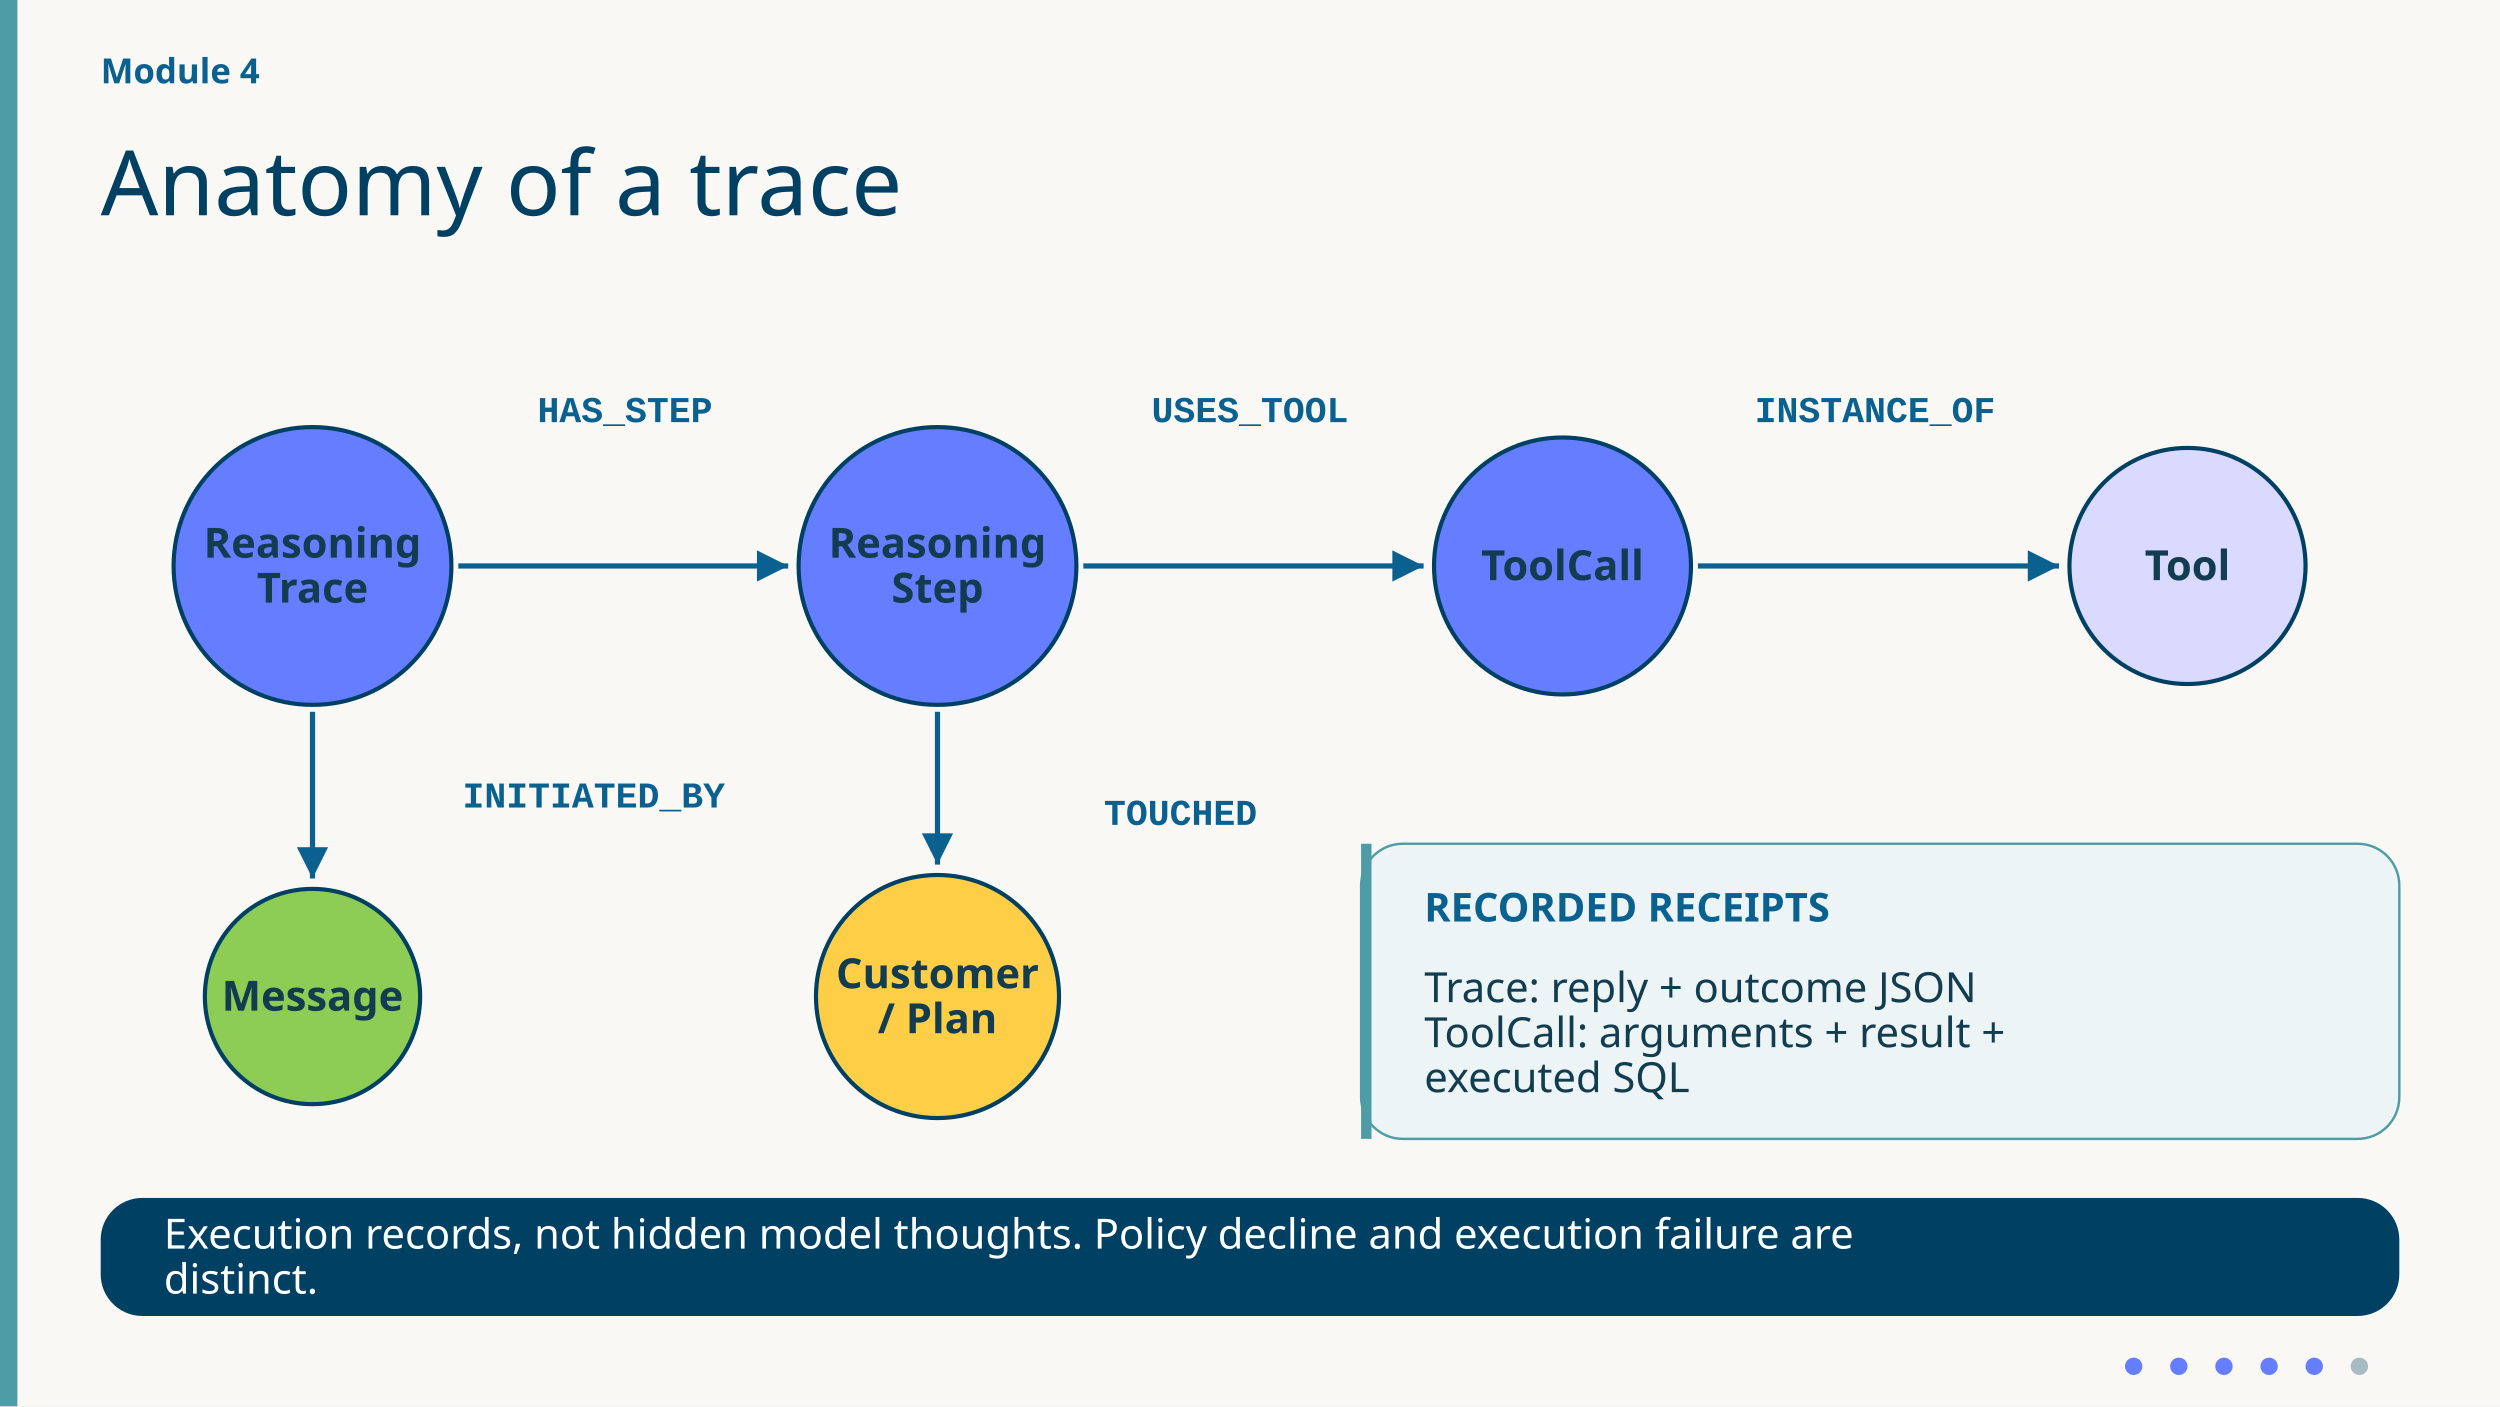
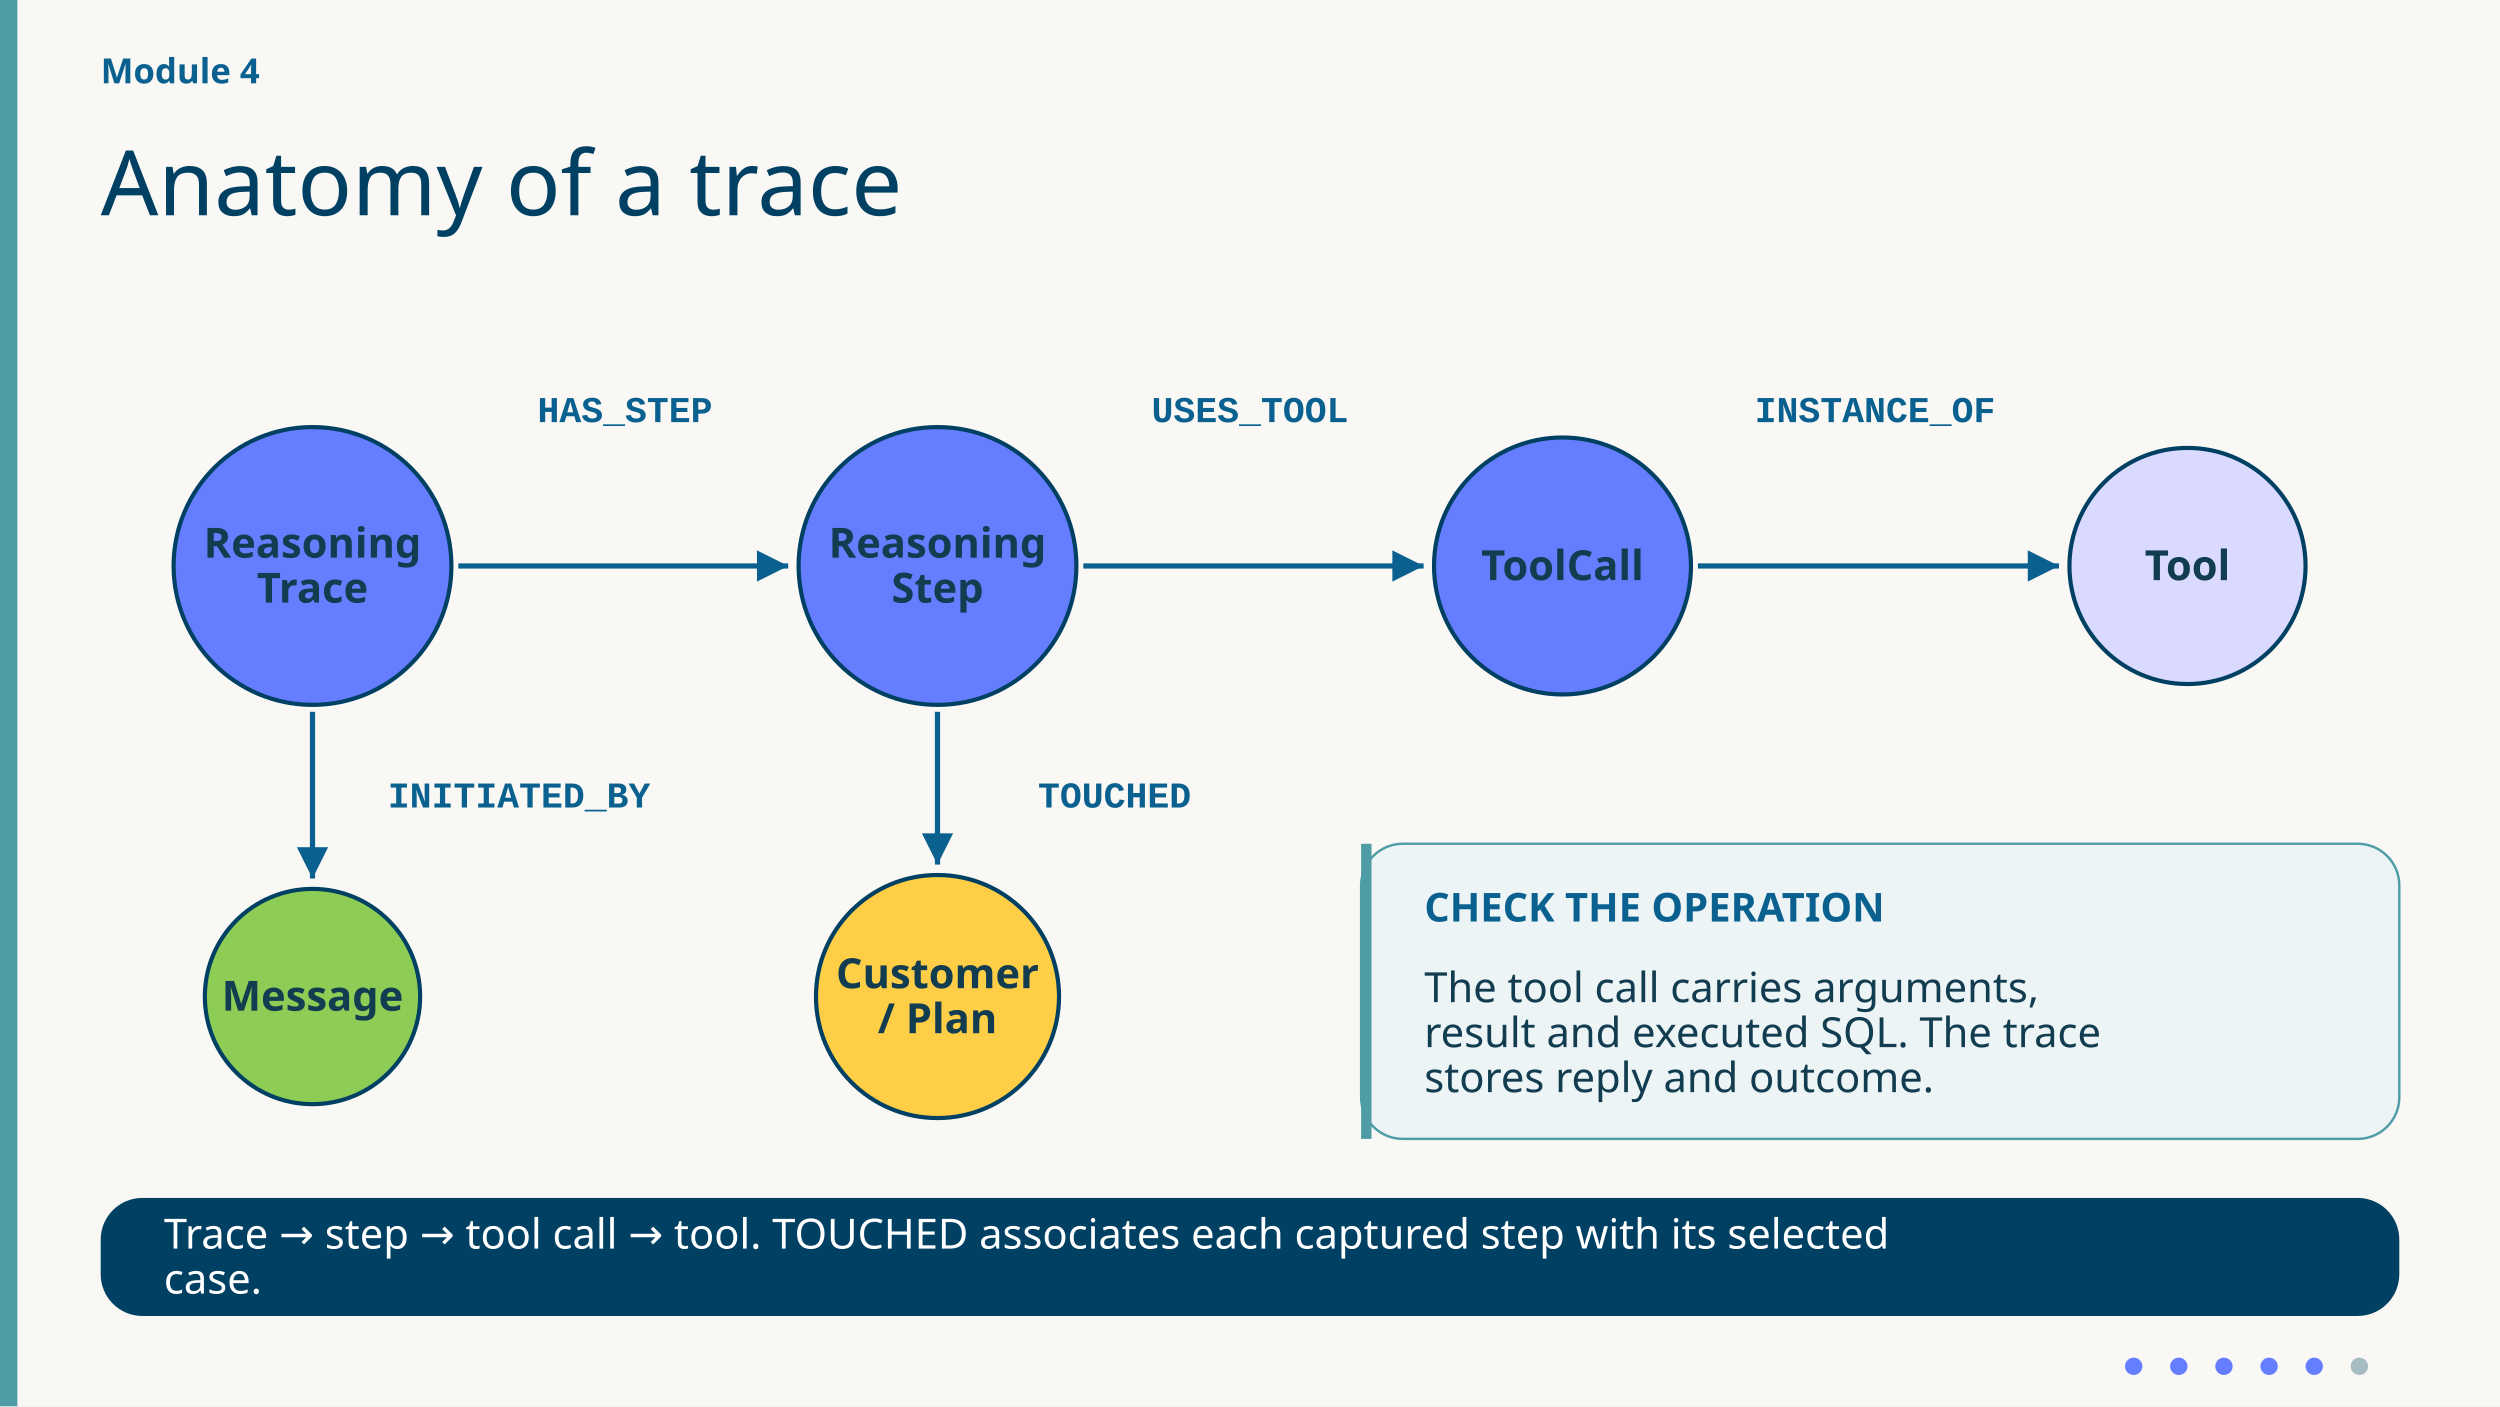
<svg xmlns="http://www.w3.org/2000/svg" width="1440" height="810" viewBox="0 0 720 405" role="img">
  <defs>
    <marker id="arrow" markerWidth="8" markerHeight="8" refX="6" refY="3" orient="auto">
      <path d="M0,0 L6,3 L0,6 Z" fill="#0a6190" />
    </marker>
  </defs>
  <rect width="720" height="405" fill="#faf8f5" />
  <rect width="5" height="405" fill="#4e9ca6" />
  <text x="29" y="24" font-family="Public Sans, sans-serif" font-size="10" font-weight="700" fill="#0a6190">Module 4</text>
  <text x="29" y="62" font-family="Syne, sans-serif" font-size="26" fill="#004063">Anatomy of a trace</text>
  <circle cx="90.0" cy="163.0" r="40.0" fill="#657eff" stroke="#004063" stroke-width="1.2" />
  <circle cx="270.0" cy="163.0" r="40.0" fill="#657eff" stroke="#004063" stroke-width="1.2" />
  <circle cx="450.0" cy="163.0" r="37.0" fill="#657eff" stroke="#004063" stroke-width="1.2" />
  <circle cx="630.0" cy="163.0" r="34.0" fill="#dad9ff" stroke="#004063" stroke-width="1.2" />
  <line x1="132.0" y1="163.0" x2="227.0" y2="163.0" stroke="#0a6190" stroke-width="1.5" marker-end="url(#arrow)" />
  <rect x="135.0" y="107.0" width="90" height="22" rx="0" fill="#faf8f5" stroke="none" stroke-width="1" />
  <text x="180.0" y="121.57" text-anchor="middle" font-family="Courier New, sans-serif" font-size="10.5" font-weight="700" fill="#0a6190">HAS_STEP</text>
  <line x1="312.0" y1="163.0" x2="410.0" y2="163.0" stroke="#0a6190" stroke-width="1.5" marker-end="url(#arrow)" />
  <rect x="315.0" y="107.0" width="90" height="22" rx="0" fill="#faf8f5" stroke="none" stroke-width="1" />
  <text x="360.0" y="121.57" text-anchor="middle" font-family="Courier New, sans-serif" font-size="10.5" font-weight="700" fill="#0a6190">USES_TOOL</text>
  <line x1="489.0" y1="163.0" x2="593.0" y2="163.0" stroke="#0a6190" stroke-width="1.5" marker-end="url(#arrow)" />
  <rect x="495.0" y="107.0" width="90" height="22" rx="0" fill="#faf8f5" stroke="none" stroke-width="1" />
  <text x="540.0" y="121.57" text-anchor="middle" font-family="Courier New, sans-serif" font-size="10.5" font-weight="700" fill="#0a6190">INSTANCE_OF</text>
  <circle cx="90.0" cy="287.0" r="31.0" fill="#8dcc55" stroke="#004063" stroke-width="1.2" />
  <circle cx="270.0" cy="287.0" r="35.0" fill="#ffce47" stroke="#004063" stroke-width="1.2" />
  <line x1="90.0" y1="205.0" x2="90.0" y2="253.0" stroke="#0a6190" stroke-width="1.5" marker-end="url(#arrow)" />
-   <rect x="123.6" y="218.0" width="94.8" height="22" rx="0" fill="#faf8f5" stroke="none" stroke-width="1" />
-   <text x="171.0" y="232.57" text-anchor="middle" font-family="Courier New, sans-serif" font-size="10.5" font-weight="700" fill="#0a6190">INITIATED_BY</text>
+   <rect x="97" y="218" width="105" height="22" rx="0" fill="#faf8f5" stroke="none" stroke-width="1" />
+   <text x="149.5" y="232.57" text-anchor="middle" font-family="Courier New, sans-serif" font-size="10.5" font-weight="700" fill="#0a6190">INITIATED_BY</text>
  <line x1="270.0" y1="205.0" x2="270.0" y2="249.0" stroke="#0a6190" stroke-width="1.5" marker-end="url(#arrow)" />
-   <rect x="295.0" y="223.0" width="90" height="22" rx="0" fill="#faf8f5" stroke="none" stroke-width="1" />
-   <text x="340.0" y="237.57" text-anchor="middle" font-family="Courier New, sans-serif" font-size="10.5" font-weight="700" fill="#0a6190">TOUCHED</text>
+   <rect x="276" y="218" width="90" height="22" rx="0" fill="#faf8f5" stroke="none" stroke-width="1" />
+   <text x="321.0" y="232.57" text-anchor="middle" font-family="Courier New, sans-serif" font-size="10.5" font-weight="700" fill="#0a6190">TOUCHED</text>
  <rect x="392" y="243" width="299" height="85" rx="12" fill="#edf4f5" stroke="#4e9ca6" stroke-width="0.7" />
  <rect x="392" y="243" width="3" height="85" rx="0" fill="#4e9ca6" stroke="none" stroke-width="1" />
  <rect x="403" y="251" width="277" height="21" rx="0" fill="none" stroke="none" stroke-width="1" />
-   <text x="410.2" y="265.41" text-anchor="start" font-family="Public Sans, sans-serif" font-size="11.5" font-weight="700" fill="#0a6190">RECORDED RECEIPTS</text>
-   <rect x="403" y="275" width="277" height="45" rx="0" fill="none" stroke="none" stroke-width="1" />
-   <text x="410.2" y="288.62" text-anchor="start" font-family="Public Sans, sans-serif" font-size="12" font-weight="400" fill="#123c50">Trace: reply + outcome JSON</text>
-   <text x="410.2" y="301.58" text-anchor="start" font-family="Public Sans, sans-serif" font-size="12" font-weight="400" fill="#123c50">ToolCall: arguments + result +</text>
-   <text x="410.2" y="314.54" text-anchor="start" font-family="Public Sans, sans-serif" font-size="12" font-weight="400" fill="#123c50">executed SQL</text>
+   <text x="410.2" y="265.41" text-anchor="start" font-family="Public Sans, sans-serif" font-size="11.5" font-weight="700" fill="#0a6190">CHECK THE OPERATION</text>
+   <rect x="403" y="271" width="277" height="53" rx="0" fill="none" stroke="none" stroke-width="1" />
+   <text x="410.2" y="288.62" text-anchor="start" font-family="Public Sans, sans-serif" font-size="12" font-weight="400" fill="#123c50">The tool call carries arguments,</text>
+   <text x="410.2" y="301.58" text-anchor="start" font-family="Public Sans, sans-serif" font-size="12" font-weight="400" fill="#123c50">result and executed SQL. The trace</text>
+   <text x="410.2" y="314.54" text-anchor="start" font-family="Public Sans, sans-serif" font-size="12" font-weight="400" fill="#123c50">stores reply and outcome.</text>
  <rect x="29" y="345" width="662" height="34" rx="12" fill="#004063" stroke="none" stroke-width="1" />
  <rect x="40" y="345" width="640" height="34" rx="0" fill="none" stroke="none" stroke-width="1" />
-   <text x="47.2" y="359.6" text-anchor="start" font-family="Public Sans, sans-serif" font-size="12" font-weight="400" fill="#ffffff">Execution records, not hidden model thoughts. Policy decline and execution failure are</text>
-   <text x="47.2" y="372.56" text-anchor="start" font-family="Public Sans, sans-serif" font-size="12" font-weight="400" fill="#ffffff">distinct.</text>
+   <text x="47.2" y="359.6" text-anchor="start" font-family="Public Sans, sans-serif" font-size="12" font-weight="400" fill="#ffffff">Trace → step → tool call → tool. TOUCHED associates each captured step with its selected</text>
+   <text x="47.2" y="372.56" text-anchor="start" font-family="Public Sans, sans-serif" font-size="12" font-weight="400" fill="#ffffff">case.</text>
  <circle cx="614.5" cy="393.5" r="2.5" fill="#657eff" stroke="none" stroke-width="1" />
  <circle cx="627.5" cy="393.5" r="2.5" fill="#657eff" stroke="none" stroke-width="1" />
  <circle cx="640.5" cy="393.5" r="2.5" fill="#657eff" stroke="none" stroke-width="1" />
  <circle cx="653.5" cy="393.5" r="2.5" fill="#657eff" stroke="none" stroke-width="1" />
  <circle cx="666.5" cy="393.5" r="2.5" fill="#657eff" stroke="none" stroke-width="1" />
  <circle cx="679.5" cy="393.5" r="2.5" fill="#a7bbc3" stroke="none" stroke-width="1" />
  <rect x="40" y="123" width="100" height="80" rx="0" fill="none" stroke="none" stroke-width="1" />
  <text x="90.0" y="160.6" text-anchor="middle" font-family="Public Sans, sans-serif" font-size="12" font-weight="700" fill="#123c50">Reasoning</text>
  <text x="90.0" y="173.56" text-anchor="middle" font-family="Public Sans, sans-serif" font-size="12" font-weight="700" fill="#123c50">Trace</text>
  <rect x="220" y="123" width="100" height="80" rx="0" fill="none" stroke="none" stroke-width="1" />
  <text x="270.0" y="160.6" text-anchor="middle" font-family="Public Sans, sans-serif" font-size="12" font-weight="700" fill="#123c50">Reasoning</text>
  <text x="270.0" y="173.56" text-anchor="middle" font-family="Public Sans, sans-serif" font-size="12" font-weight="700" fill="#123c50">Step</text>
  <rect x="403" y="126" width="94" height="74" rx="0" fill="none" stroke="none" stroke-width="1" />
  <text x="450.0" y="167.08" text-anchor="middle" font-family="Public Sans, sans-serif" font-size="12" font-weight="700" fill="#123c50">ToolCall</text>
  <rect x="586" y="129" width="88" height="68" rx="0" fill="none" stroke="none" stroke-width="1" />
  <text x="630.0" y="167.08" text-anchor="middle" font-family="Public Sans, sans-serif" font-size="12" font-weight="700" fill="#123c50">Tool</text>
  <rect x="49" y="256" width="82" height="62" rx="0" fill="none" stroke="none" stroke-width="1" />
  <text x="90.0" y="291.08" text-anchor="middle" font-family="Public Sans, sans-serif" font-size="12" font-weight="700" fill="#123c50">Message</text>
  <rect x="225" y="252" width="90" height="70" rx="0" fill="none" stroke="none" stroke-width="1" />
  <text x="270.0" y="284.6" text-anchor="middle" font-family="Public Sans, sans-serif" font-size="12" font-weight="700" fill="#123c50">Customer</text>
  <text x="270.0" y="297.56" text-anchor="middle" font-family="Public Sans, sans-serif" font-size="12" font-weight="700" fill="#123c50">/ Plan</text>
</svg>
